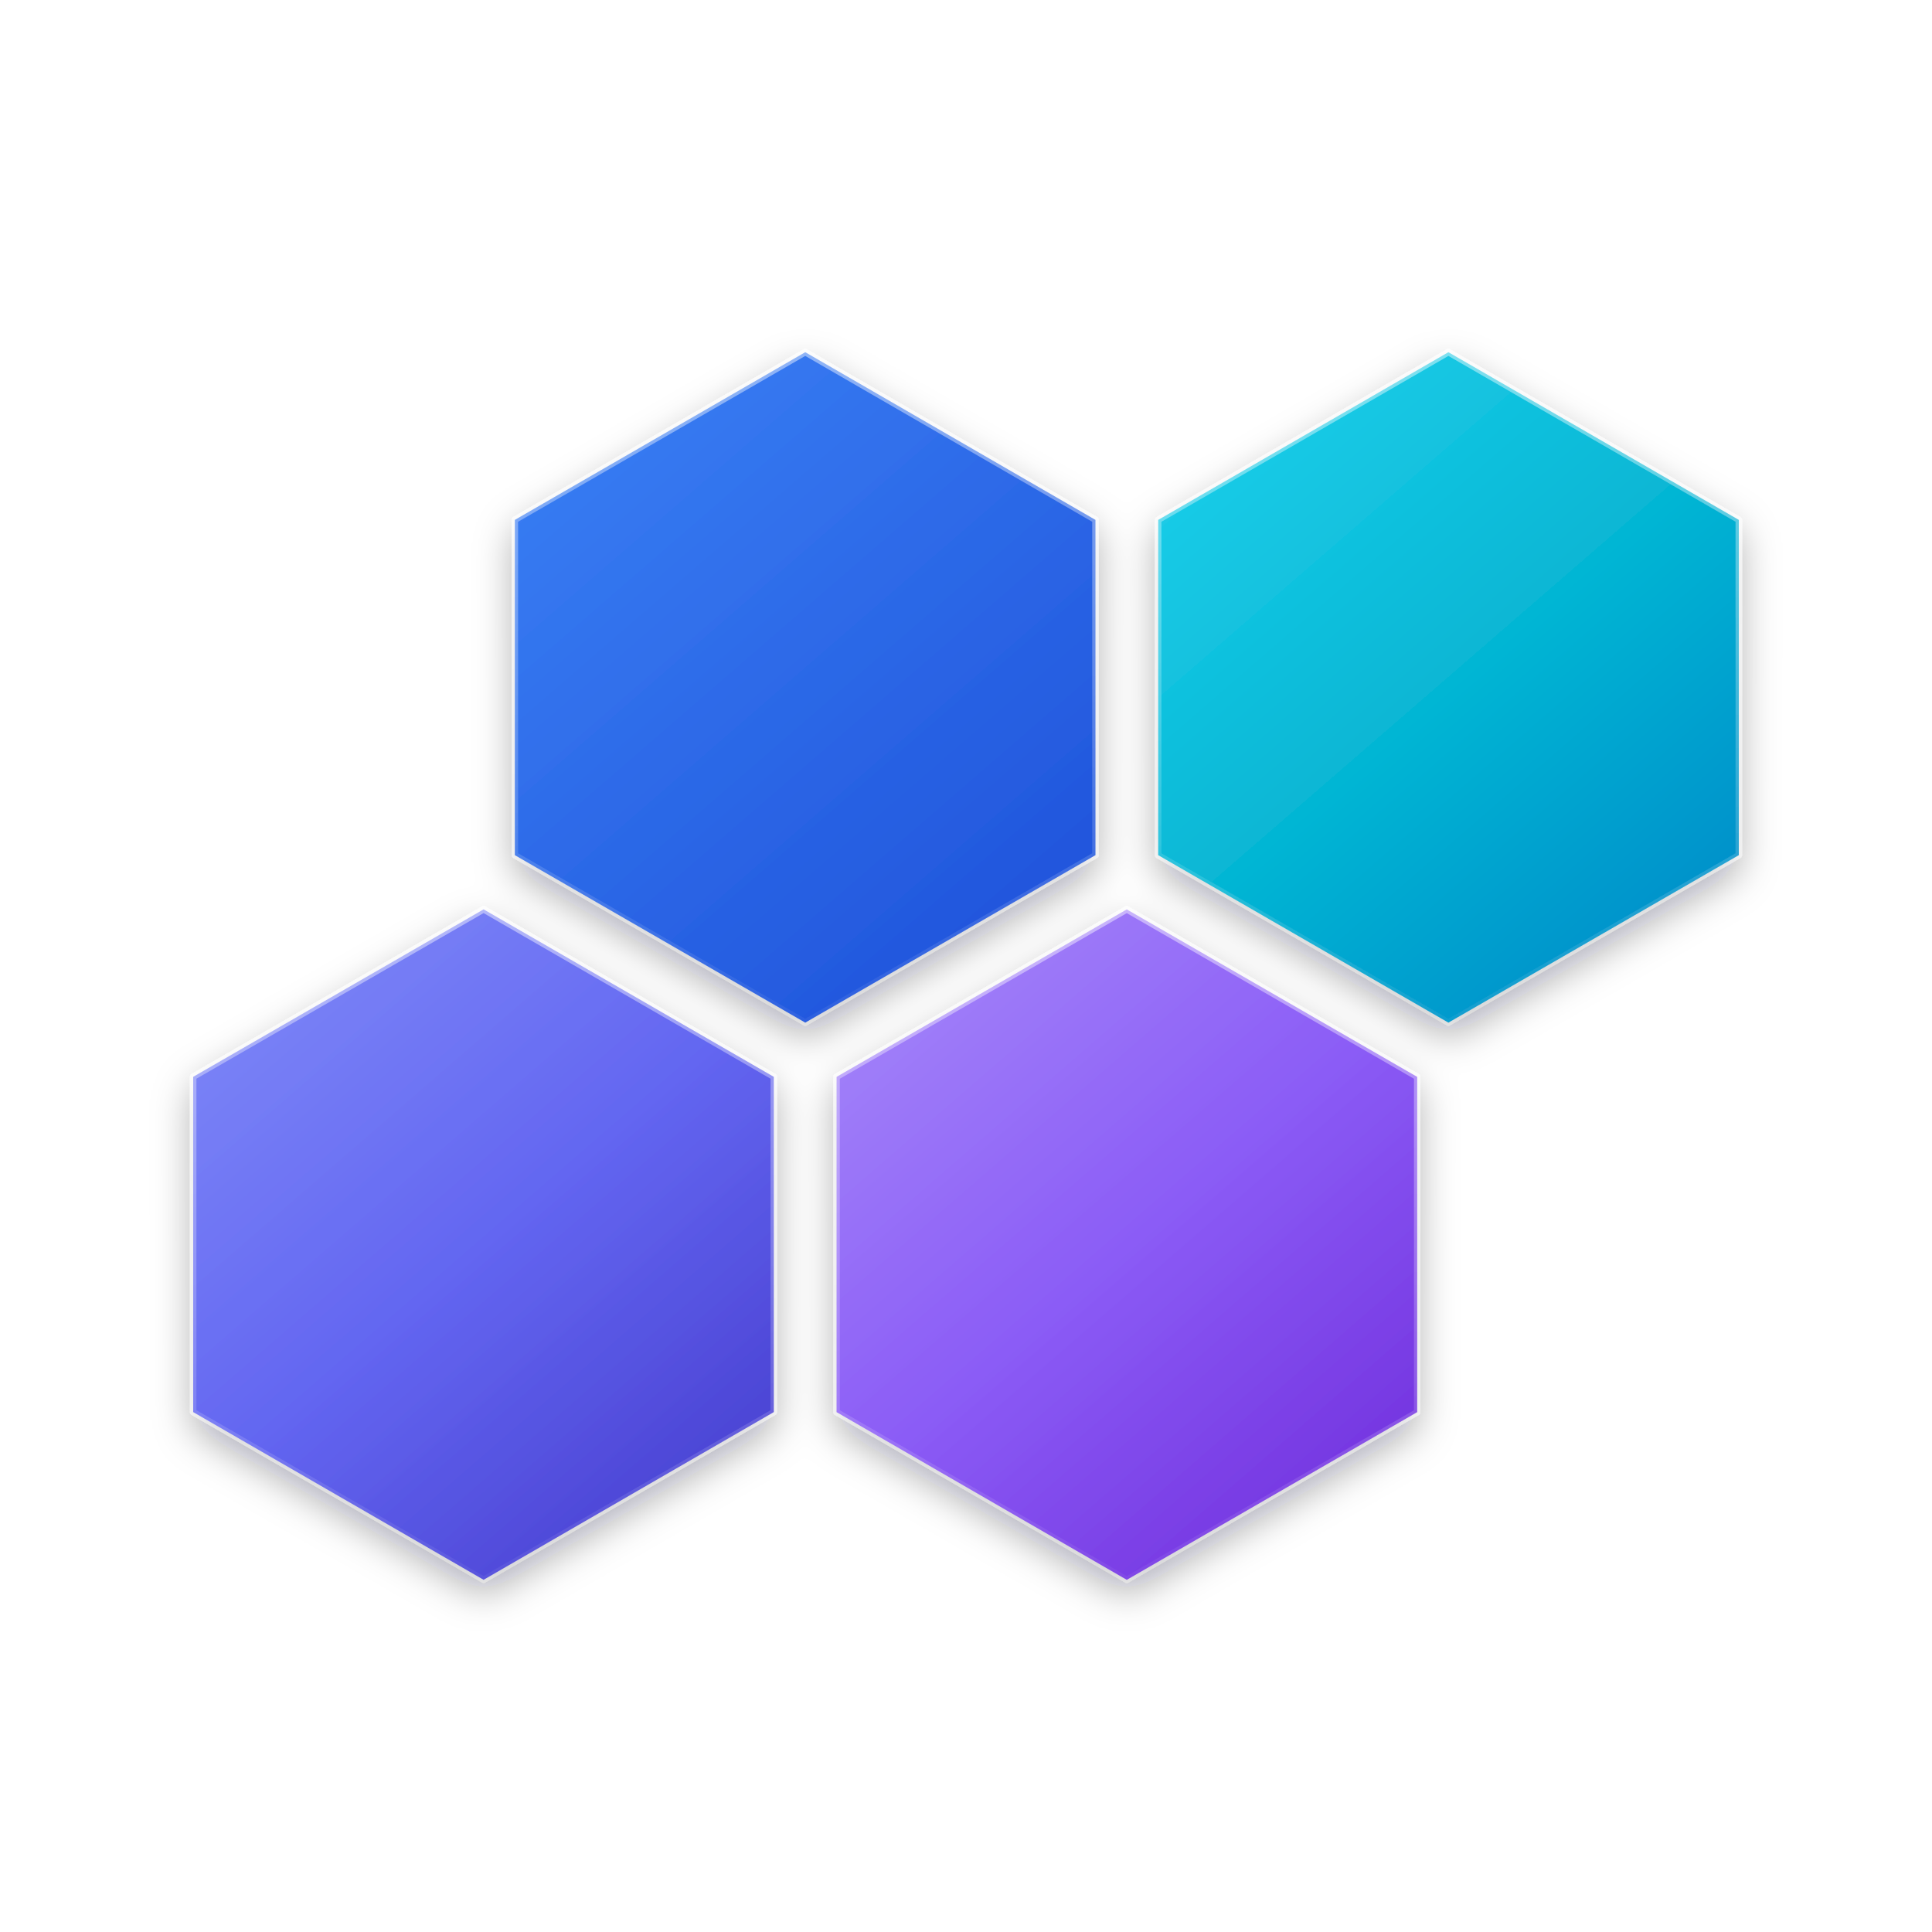
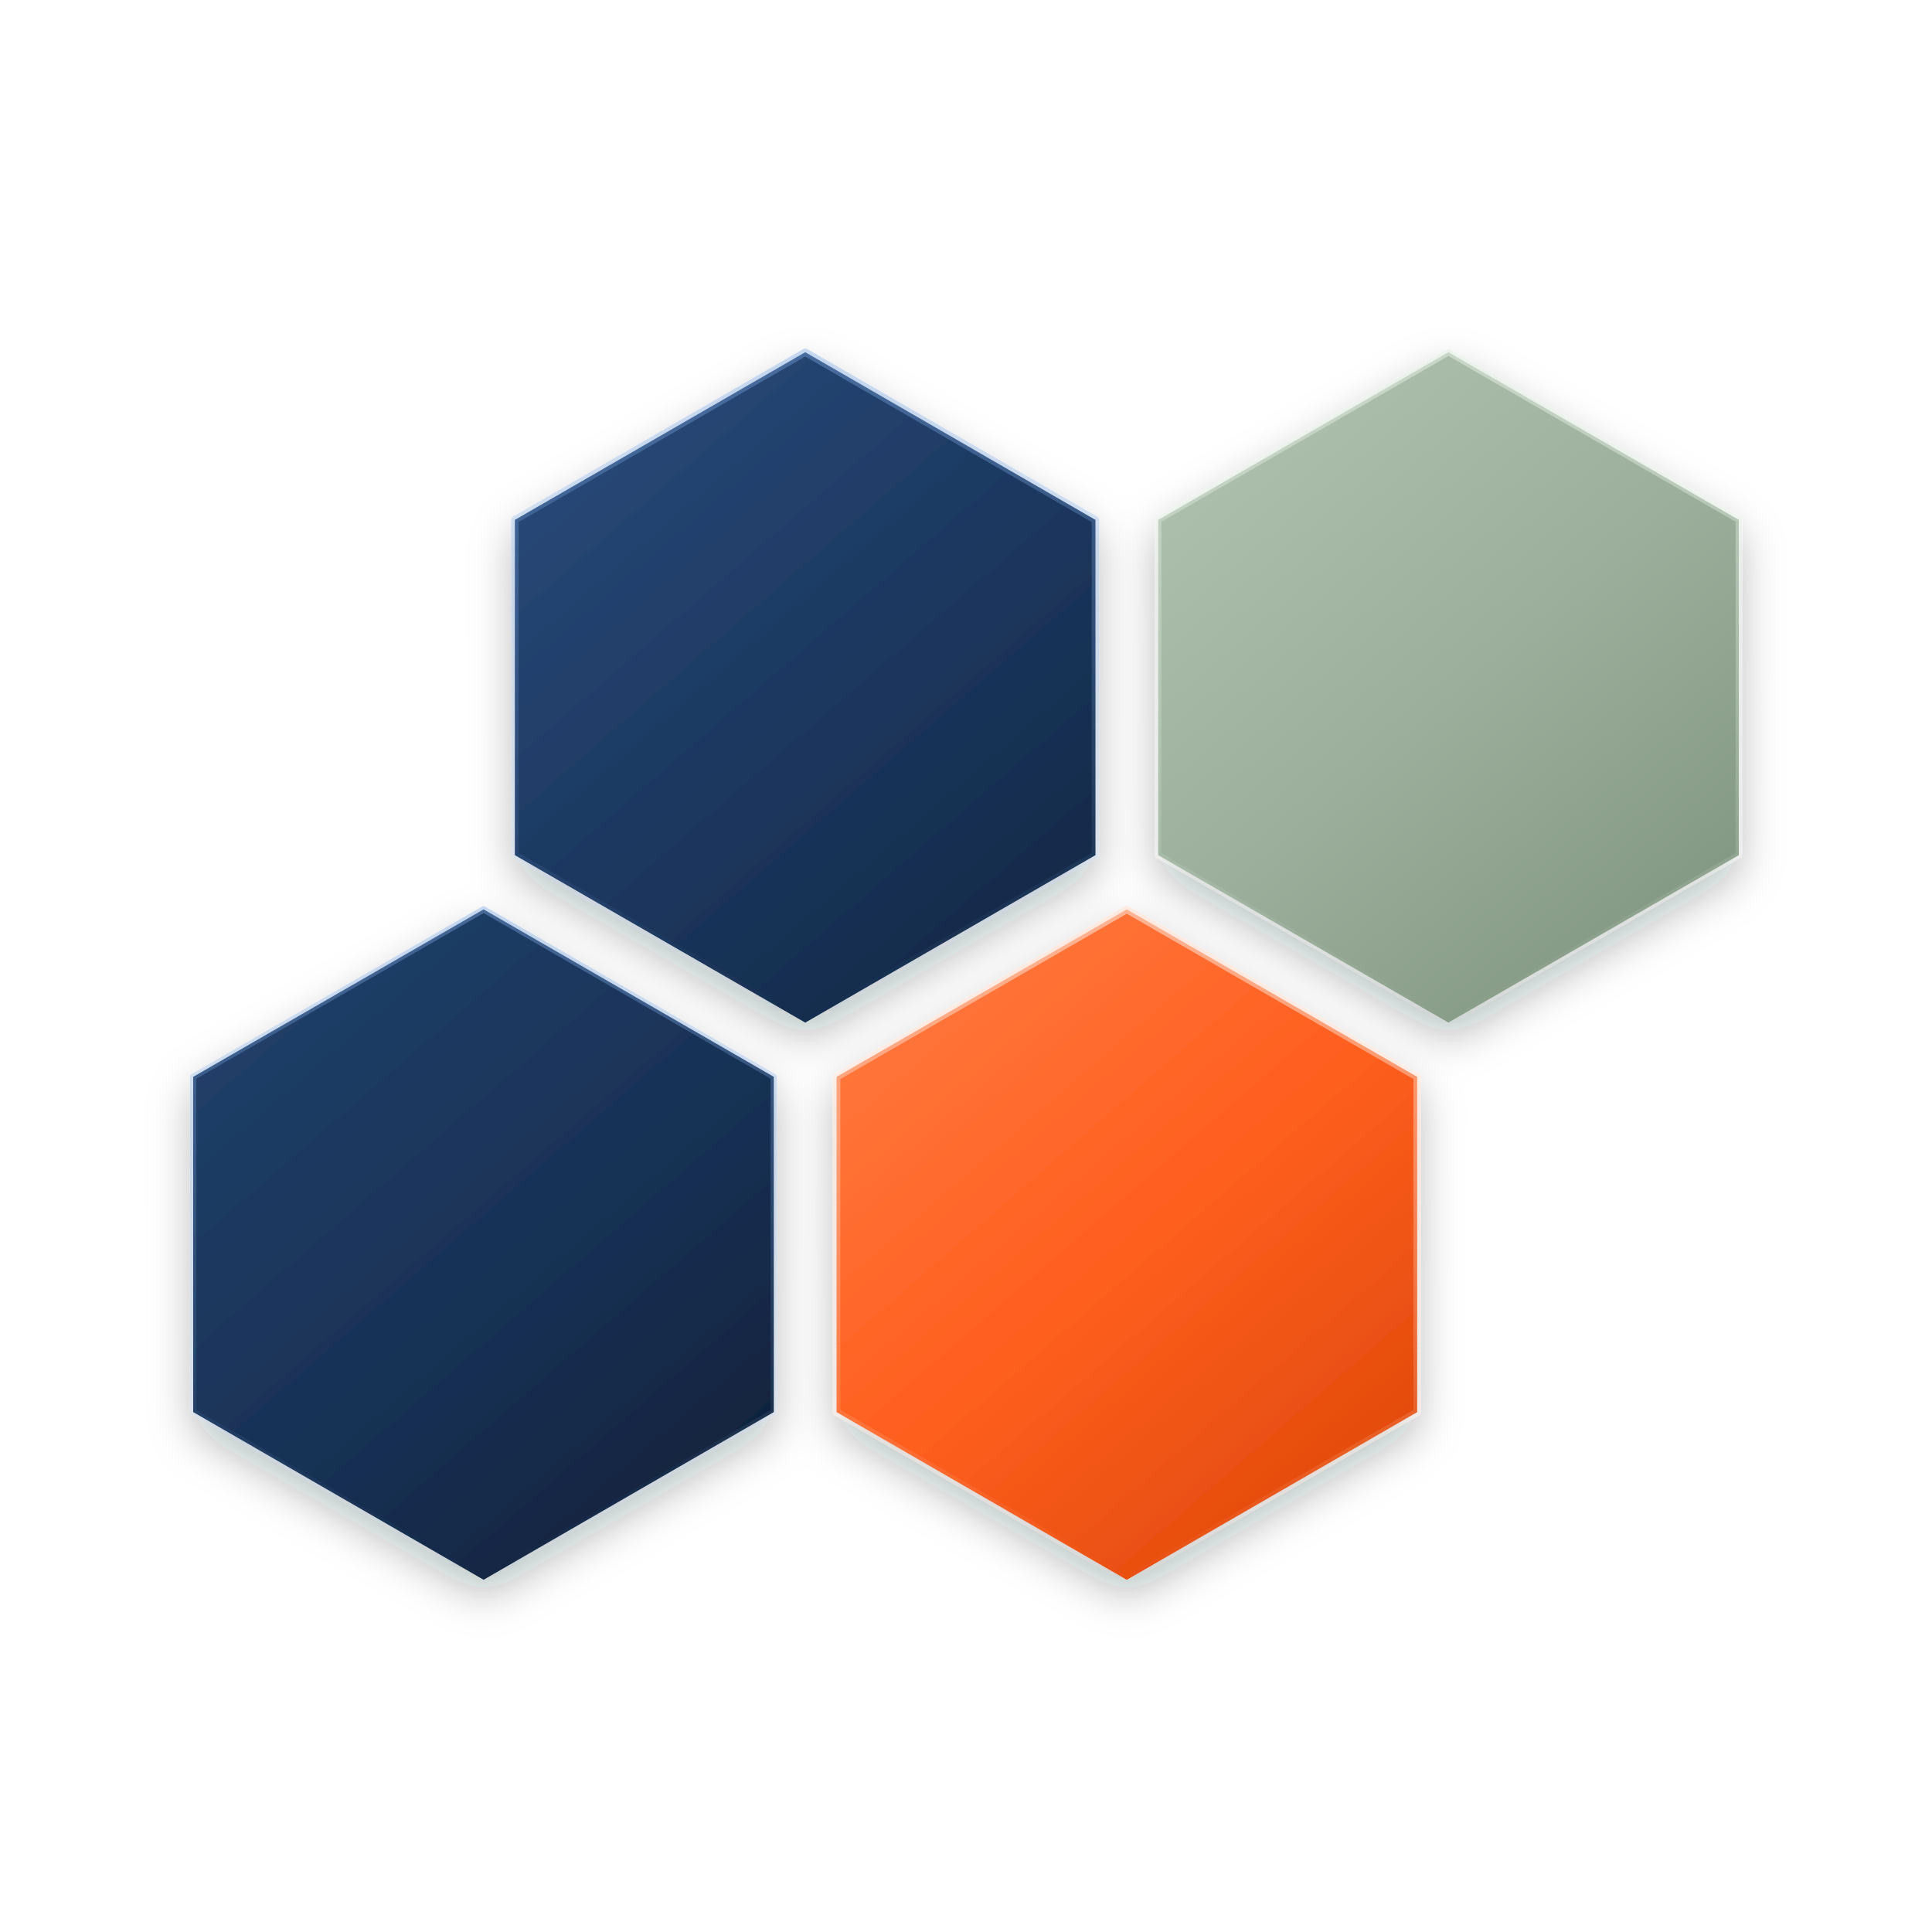
<svg xmlns="http://www.w3.org/2000/svg" width="3600" height="3600" viewBox="0 0 3600 3600" fill="none" version="1.1" role="img" aria-label="AgtMLS Logo">
  <defs>
-     <filter id="hex-shadow" x="-10%" y="-10%" width="130%" height="130%" filterUnits="userSpaceOnUse">
-       <feDropShadow dx="0" dy="28" stdDeviation="36" flood-color="#090d16" flood-opacity="0.32" />
+     <filter id="hex-shadow" x="-12%" y="-12%" width="134%" height="134%" filterUnits="userSpaceOnUse">
+       <feDropShadow dx="0" dy="32" stdDeviation="40" flood-color="#0b1728" flood-opacity="0.28" />
    </filter>
-     <linearGradient id="grad-top-left" x1="959" y1="656" x2="2041" y2="1905" gradientUnits="userSpaceOnUse">
-       <stop offset="0%" stop-color="#3B82F6" />
-       <stop offset="100%" stop-color="#1D4ED8" />
+     <linearGradient id="grad-luminous-blue" x1="959" y1="656" x2="2041" y2="1905" gradientUnits="userSpaceOnUse">
+       <stop offset="0%" stop-color="#2B4D7E" />
+       <stop offset="55%" stop-color="#1B365D" />
+       <stop offset="100%" stop-color="#122540" />
    </linearGradient>
-     <linearGradient id="grad-top-right" x1="2158" y1="656" x2="3240" y2="1905" gradientUnits="userSpaceOnUse">
-       <stop offset="0%" stop-color="#22D3EE" />
-       <stop offset="50%" stop-color="#06B6D4" />
-       <stop offset="100%" stop-color="#0284C7" />
+     <linearGradient id="grad-luminous-deep" x1="360" y1="1694" x2="1442" y2="2943" gradientUnits="userSpaceOnUse">
+       <stop offset="0%" stop-color="#23436E" />
+       <stop offset="60%" stop-color="#172F52" />
+       <stop offset="100%" stop-color="#0E1E34" />
    </linearGradient>
-     <linearGradient id="grad-bottom-left" x1="360" y1="1694" x2="1442" y2="2943" gradientUnits="userSpaceOnUse">
-       <stop offset="0%" stop-color="#818CF8" />
-       <stop offset="50%" stop-color="#6366F1" />
-       <stop offset="100%" stop-color="#4338CA" />
+     <linearGradient id="grad-soulful-sage" x1="2158" y1="656" x2="3240" y2="1905" gradientUnits="userSpaceOnUse">
+       <stop offset="0%" stop-color="#B2C4B2" />
+       <stop offset="50%" stop-color="#9CAF9C" />
+       <stop offset="100%" stop-color="#7B917B" />
    </linearGradient>
-     <linearGradient id="grad-bottom-right" x1="1558" y1="1694" x2="2641" y2="2943" gradientUnits="userSpaceOnUse">
-       <stop offset="0%" stop-color="#A78BFA" />
-       <stop offset="50%" stop-color="#8B5CF6" />
-       <stop offset="100%" stop-color="#6D28D9" />
+     <linearGradient id="grad-energy-orange" x1="1558" y1="1694" x2="2641" y2="2943" gradientUnits="userSpaceOnUse">
+       <stop offset="0%" stop-color="#FF7D45" />
+       <stop offset="50%" stop-color="#FF5F1F" />
+       <stop offset="100%" stop-color="#D94406" />
    </linearGradient>
-     <linearGradient id="specular-highlight" x1="0" y1="0" x2="0" y2="1">
-       <stop offset="0%" stop-color="#FFFFFF" stop-opacity="0.45" />
-       <stop offset="100%" stop-color="#FFFFFF" stop-opacity="0.05" />
+     <linearGradient id="highlight-blue" x1="0" y1="0" x2="0" y2="1">
+       <stop offset="0%" stop-color="#7BA7E1" stop-opacity="0.40" />
+       <stop offset="100%" stop-color="#7BA7E1" stop-opacity="0.0" />
+     </linearGradient>
+     <linearGradient id="highlight-sage" x1="0" y1="0" x2="0" y2="1">
+       <stop offset="0%" stop-color="#E1EDE1" stop-opacity="0.55" />
+       <stop offset="100%" stop-color="#E1EDE1" stop-opacity="0.0" />
+     </linearGradient>
+     <linearGradient id="highlight-orange" x1="0" y1="0" x2="0" y2="1">
+       <stop offset="0%" stop-color="#FFE0D1" stop-opacity="0.60" />
+       <stop offset="100%" stop-color="#FFE0D1" stop-opacity="0.0" />
    </linearGradient>
  </defs>
  <g filter="url(#hex-shadow)">
-     <path d="m360 2631.2 541.12 312.47 540.72-312.47v-624.67l-540.72-312.05-541.12 312.05z" fill="url(#grad-bottom-left)" stroke="url(#specular-highlight)" stroke-width="12" stroke-linejoin="round" />
-     <path d="m2041.2 968.76-540.72-312.47-541.12 312.47v624.67l541.12 312.05 540.72-312.05z" fill="url(#grad-top-left)" stroke="url(#specular-highlight)" stroke-width="12" stroke-linejoin="round" />
-     <path d="m2640.7 2006.6-541.12-312.05-540.72 312.05v624.67l540.72 312.47 541.12-312.47z" fill="url(#grad-bottom-right)" stroke="url(#specular-highlight)" stroke-width="12" stroke-linejoin="round" />
-     <path d="m3240 968.76-541.12-312.47-540.72 312.47v624.67l540.72 312.05 541.12-312.05z" fill="url(#grad-top-right)" stroke="url(#specular-highlight)" stroke-width="12" stroke-linejoin="round" />
+     <path d="m360 2631.2 541.12 312.47 540.72-312.47v-624.67l-540.72-312.05-541.12 312.05z" fill="url(#grad-luminous-deep)" stroke="url(#highlight-blue)" stroke-width="12" stroke-linejoin="round" />
+     <path d="m2041.2 968.76-540.72-312.47-541.12 312.47v624.67l541.12 312.05 540.72-312.05z" fill="url(#grad-luminous-blue)" stroke="url(#highlight-blue)" stroke-width="14" stroke-linejoin="round" />
+     <path d="m3240 968.76-541.12-312.47-540.72 312.47v624.67l540.72 312.05 541.12-312.05z" fill="url(#grad-soulful-sage)" stroke="url(#highlight-sage)" stroke-width="12" stroke-linejoin="round" />
+     <path d="m2640.7 2006.6-541.12-312.05-540.72 312.05v624.67l540.72 312.47 541.12-312.47z" fill="url(#grad-energy-orange)" stroke="url(#highlight-orange)" stroke-width="14" stroke-linejoin="round" />
  </g>
</svg>
